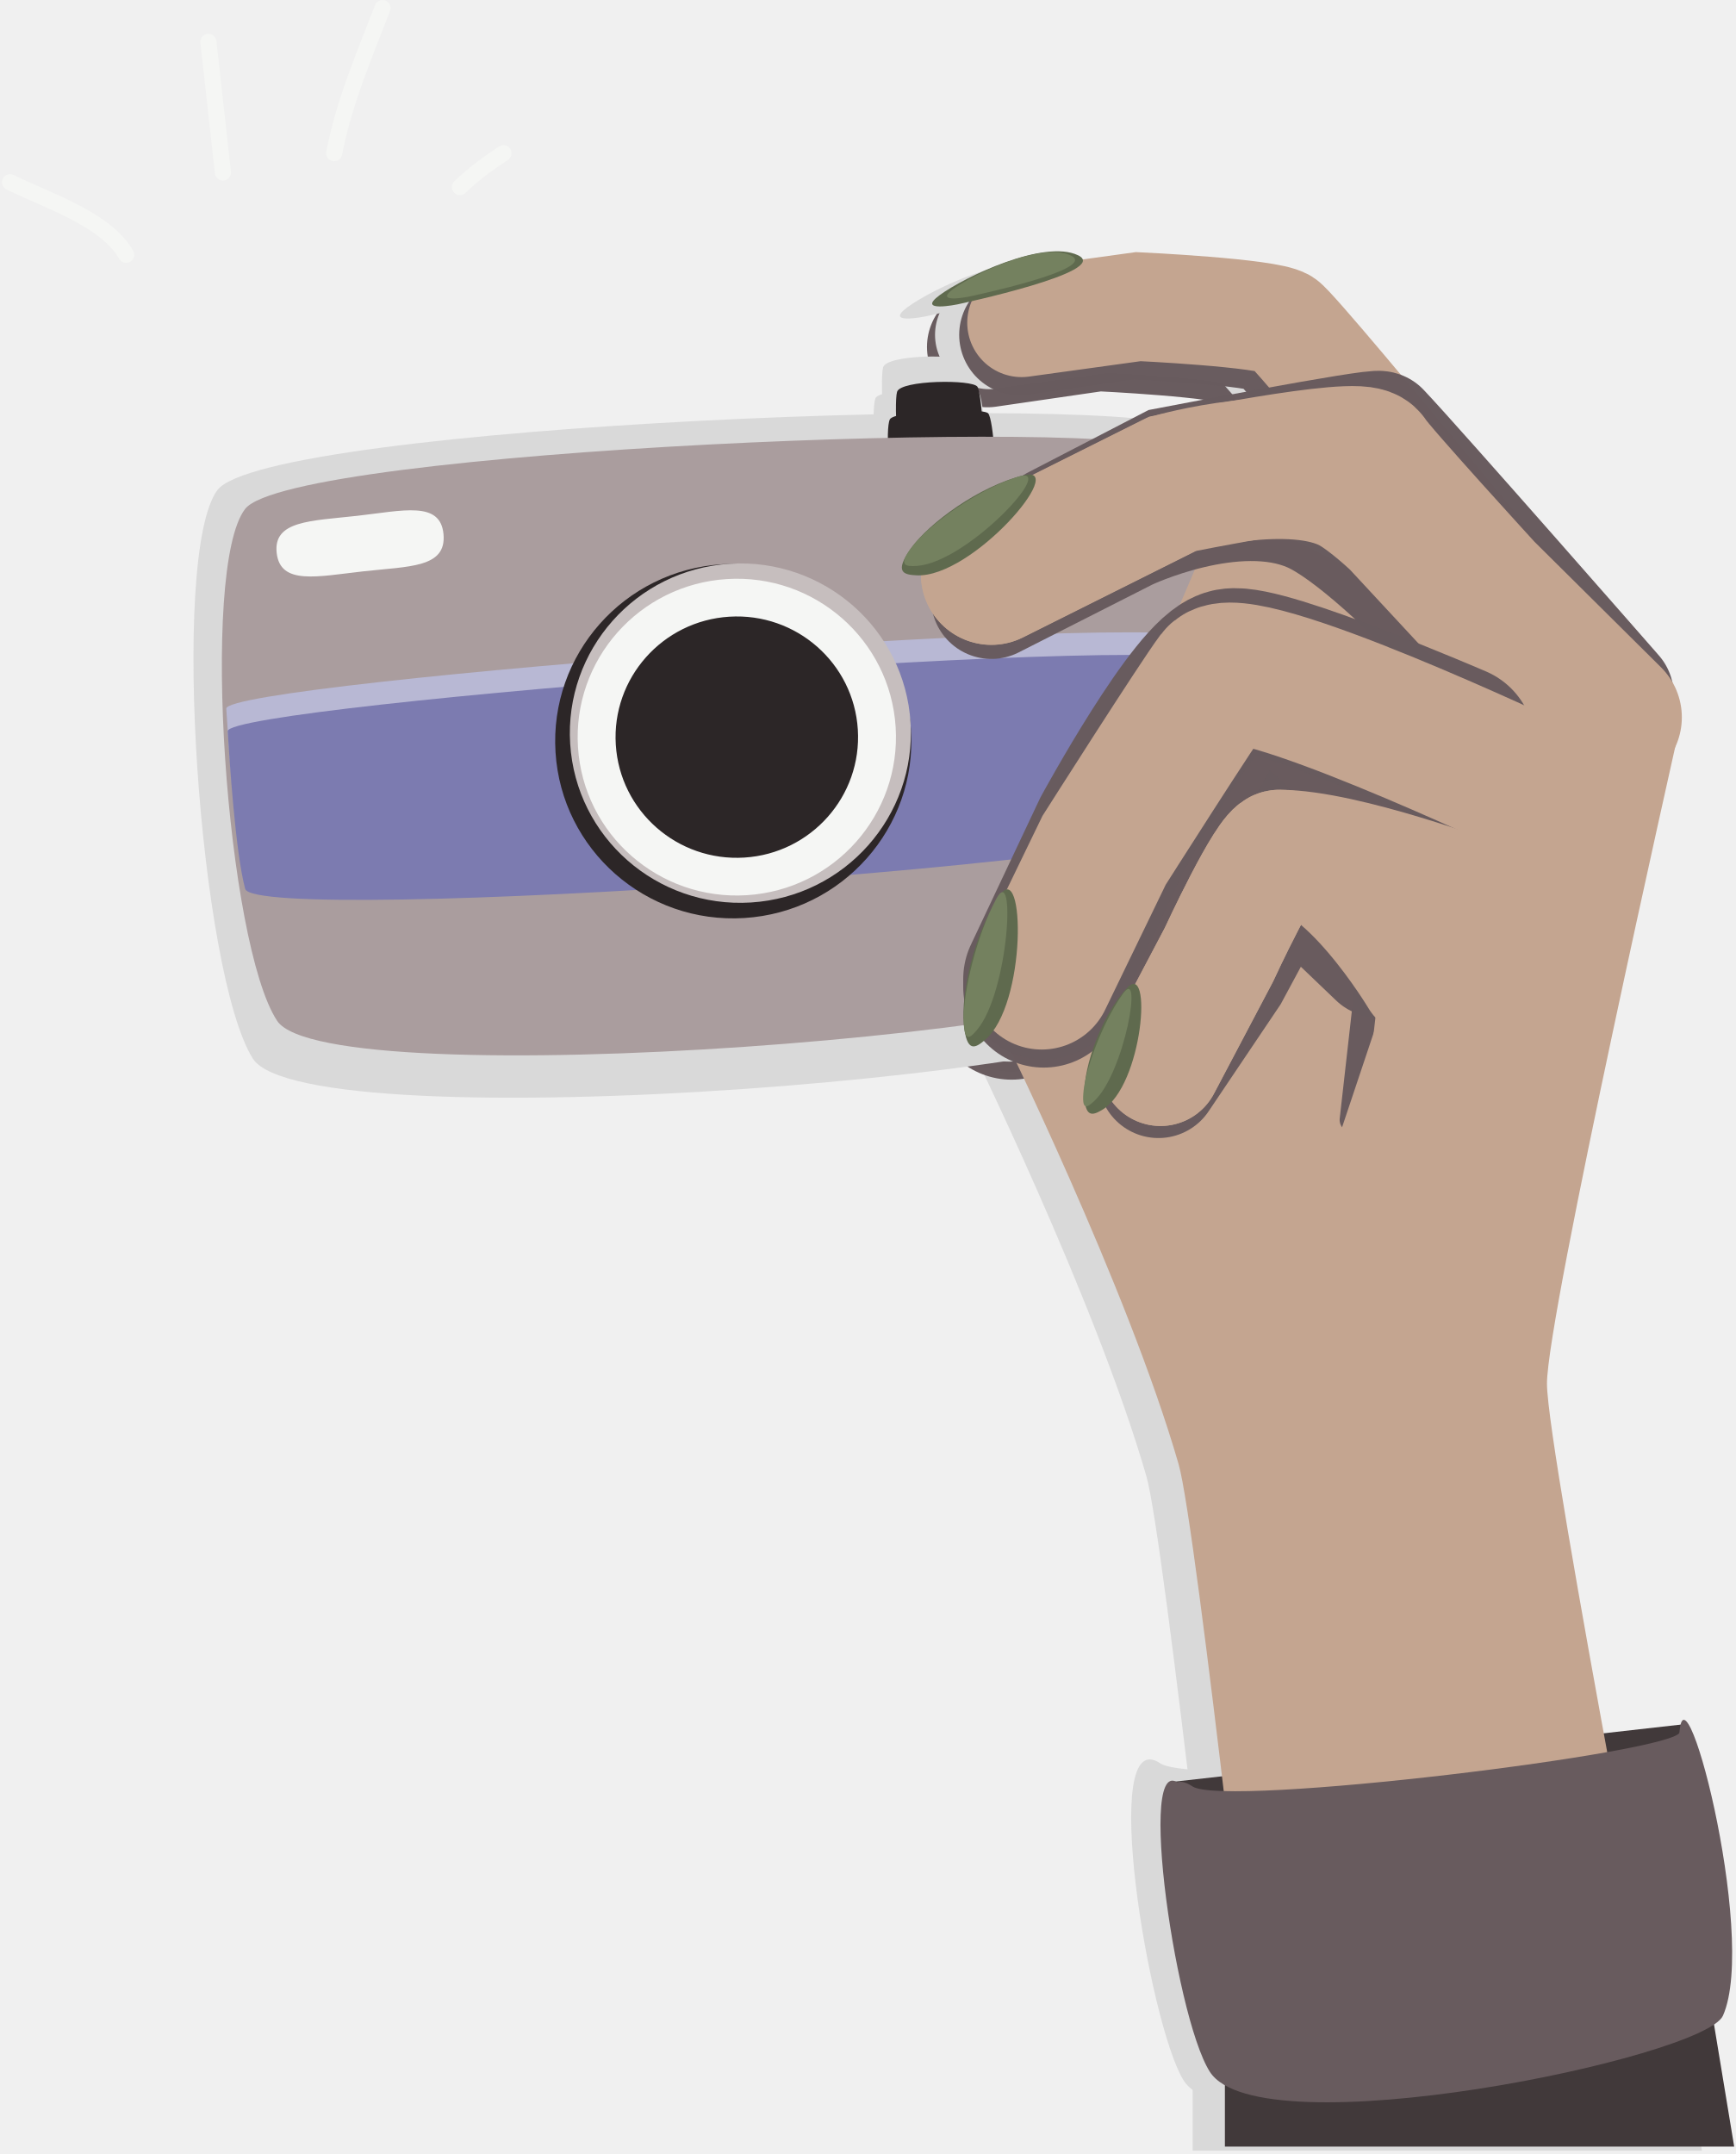
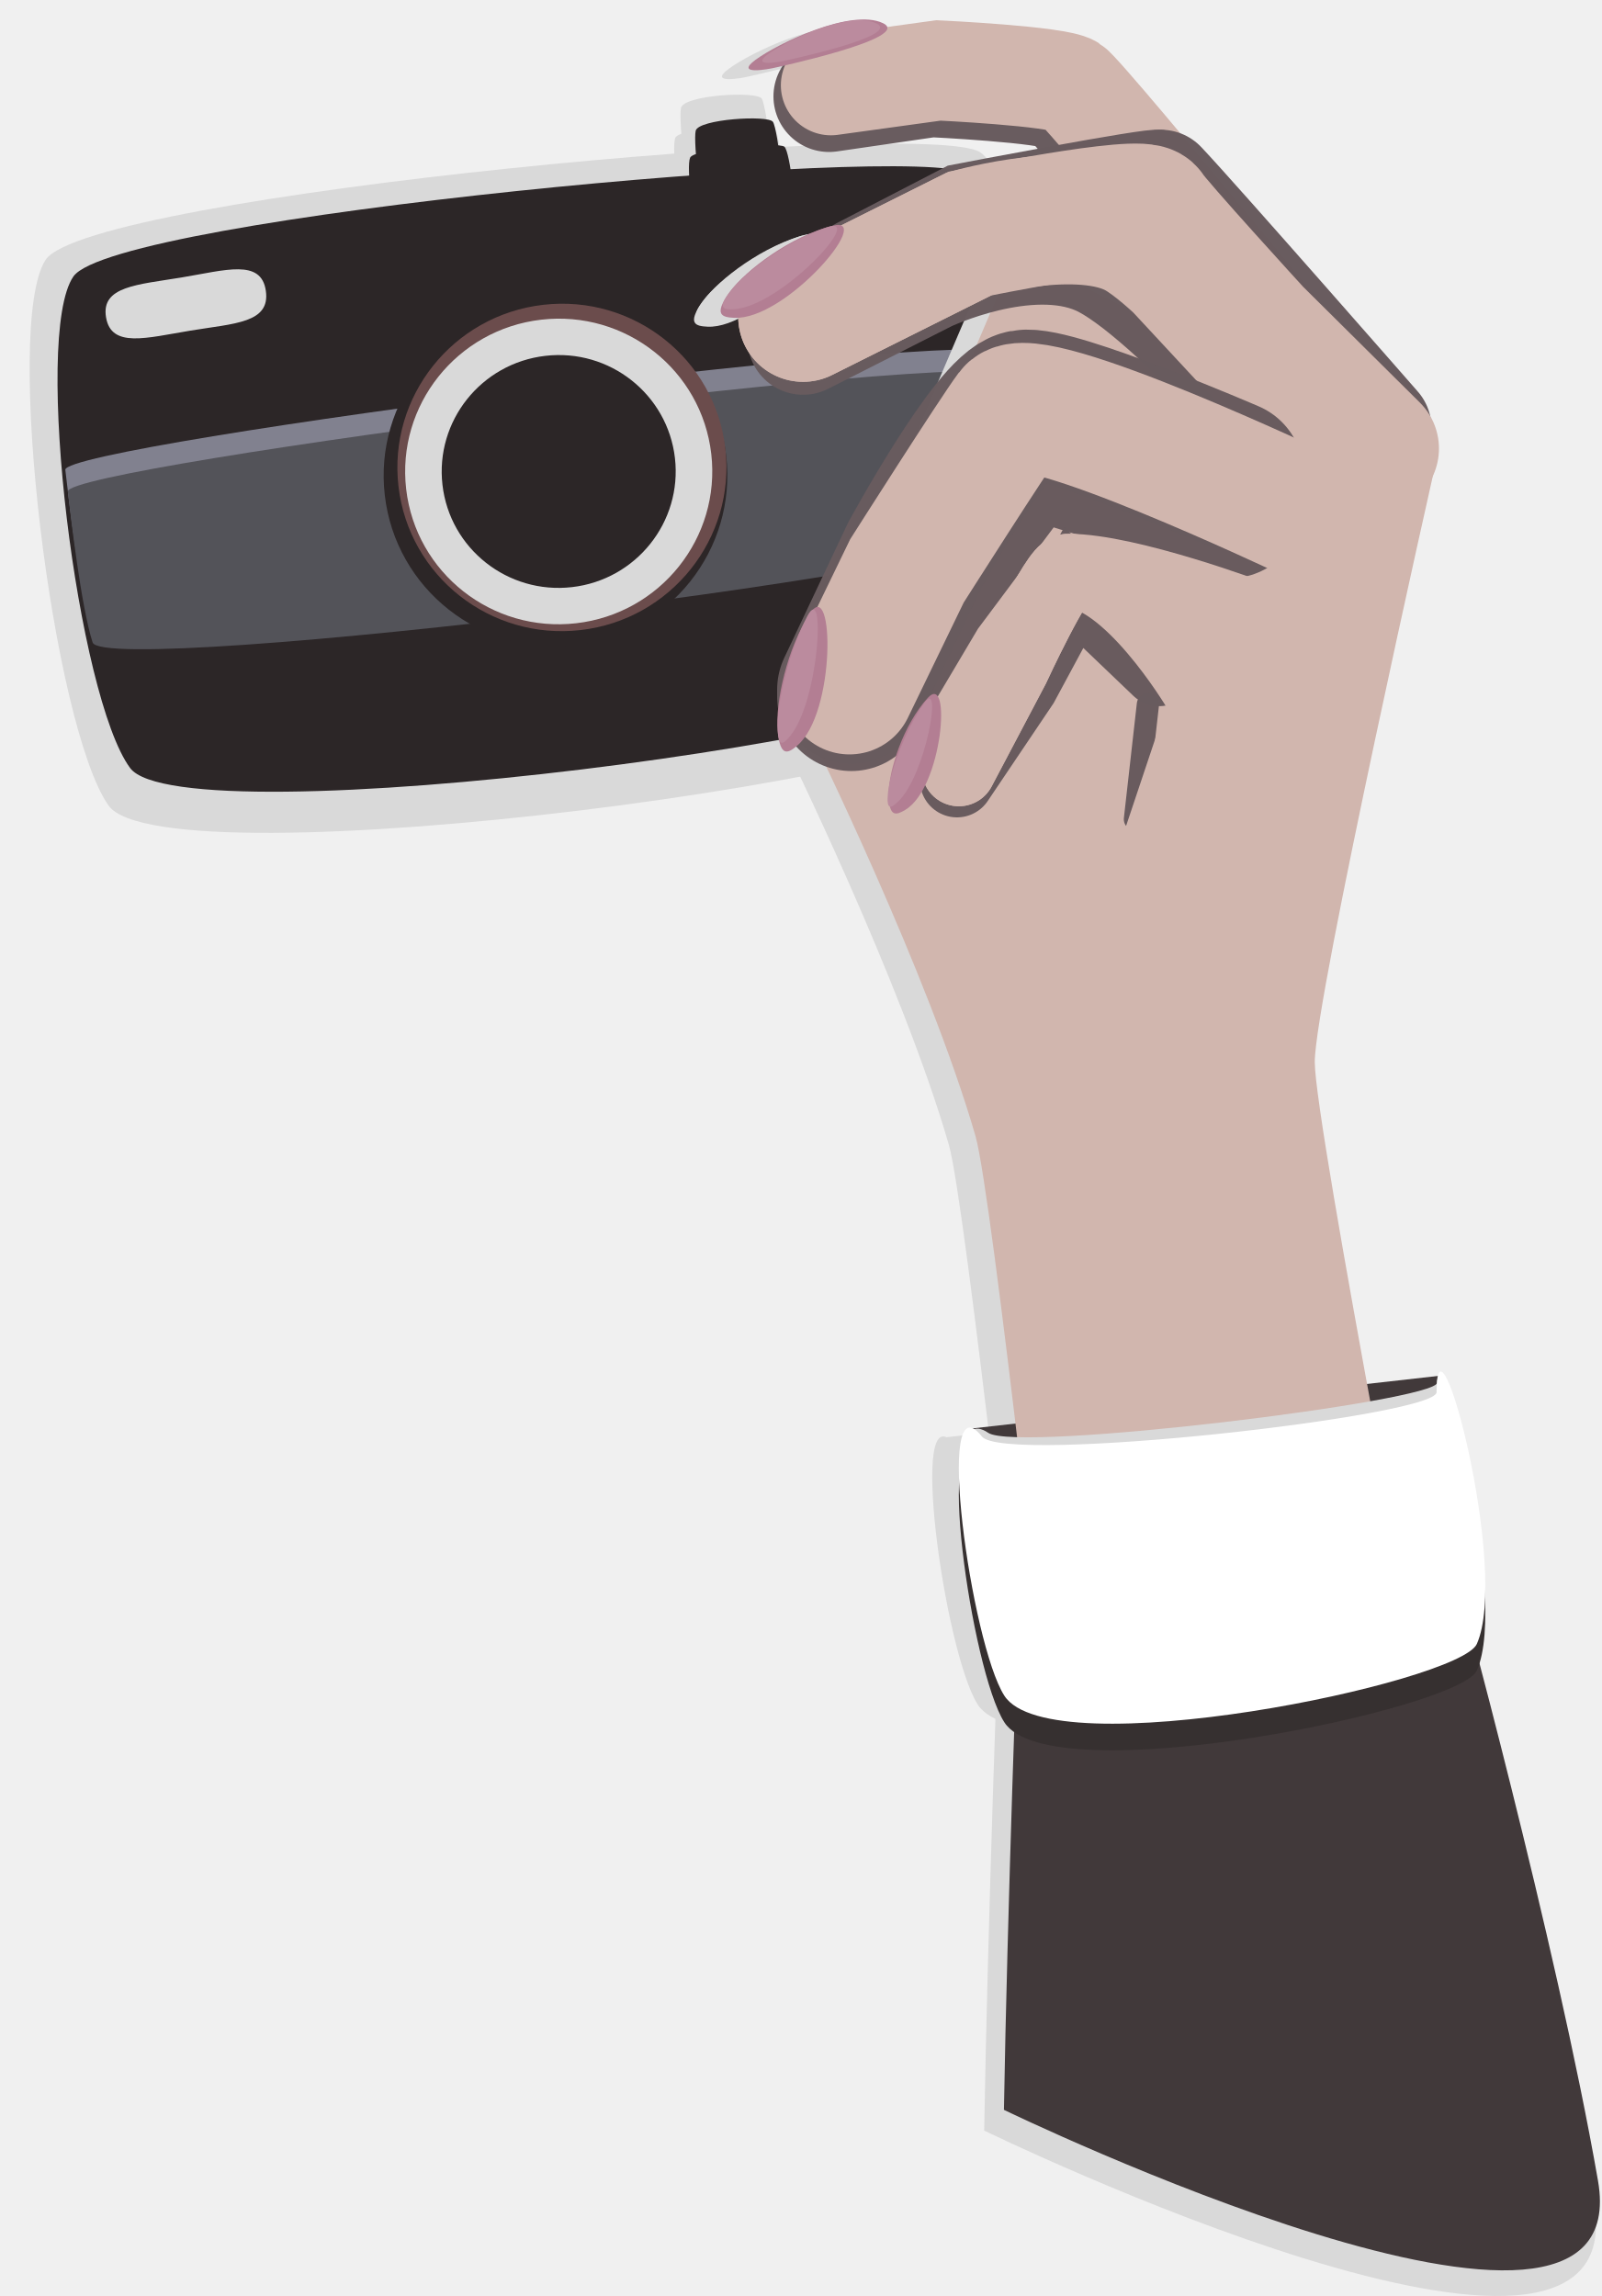
- <svg xmlns="http://www.w3.org/2000/svg" width="431" height="535" viewBox="0 0 431 535" fill="none">
-   <path d="M290.945 458.161L408.903 445.661L411.128 431.161L282.488 445.661L290.945 458.161Z" fill="#685B5E" />
-   <path d="M305.756 533.661H409.256C409.256 533.661 376.256 363.661 376.256 346.661C376.256 329.661 408.756 185.661 408.756 185.661L295.756 128.161L240.256 258.161C240.256 258.161 272.06 322.659 284.756 366.661C289.228 382.161 305.756 533.661 305.756 533.661Z" fill="#D9D9D9" />
-   <path d="M392.256 186.161C392.256 186.161 312.756 88.661 308.756 86.161C304.756 83.661 272.756 82.161 272.756 82.161L245.256 86.161" stroke="#685B5E" stroke-opacity="0.99" stroke-width="30" stroke-linecap="round" />
-   <path d="M394.256 183.161C394.256 183.161 314.756 85.661 310.756 83.161C306.756 80.661 274.756 79.161 274.756 79.161L245.756 83.161" stroke="#D9D9D9" stroke-width="27" stroke-linecap="round" />
-   <path d="M229.83 78.598C229.83 78.598 268.285 70.436 259.763 66.394C251.24 62.351 231.442 71.857 225.417 76.298C219.392 80.74 229.83 78.598 229.83 78.598Z" fill="#D9D9D9" />
-   <path d="M232.574 76.693C232.574 76.693 265.234 69.872 257.987 66.455C250.741 63.039 233.934 71.018 228.822 74.75C223.709 78.483 232.574 76.693 232.574 76.693Z" fill="#D9D9D9" />
-   <path d="M380.256 189.661C380.256 189.661 337.256 138.661 317.756 130.161C298.64 121.828 271.756 134.661 271.756 134.661L238.256 151.661" stroke="#685B5E" stroke-opacity="0.99" stroke-width="30" stroke-linecap="round" />
-   <path d="M392.756 175.662C392.756 175.662 343.755 119.663 334.756 110.162C333.893 109.251 282.256 119.161 282.256 119.161L254.256 133.662" stroke="#685B5E" stroke-opacity="0.99" stroke-width="30" stroke-linecap="round" />
-   <path d="M392.256 181.163L360.506 149.663C360.506 149.663 333.366 119.982 331.756 117.163C329.756 113.661 283.256 123.163 283.256 123.163L238.256 145.663" stroke="#D9D9D9" stroke-width="35" stroke-linecap="round" />
-   <path d="M390.256 186.161L359.256 153.161L339.756 132.161C339.756 132.161 333.244 125.926 328.256 123.161C312.885 114.642 283.256 123.161 283.256 123.161L238.256 145.661" stroke="#D9D9D9" stroke-width="35" stroke-linecap="round" />
-   <path d="M219.636 145.898C233.509 146.616 257.599 118.296 246.365 121.026C235.132 123.755 222.773 132.947 218.35 139.102C213.926 145.258 216.581 145.74 219.636 145.898Z" fill="#D9D9D9" />
-   <path d="M219.799 143.553C232.325 142.668 255.103 118.119 244.845 121.413C234.588 124.706 223.088 133.146 218.872 138.398C214.656 143.649 217.04 143.748 219.799 143.553Z" fill="#D9D9D9" />
-   <path d="M353.256 196.161L298.256 179.161L268.756 218.661L251.256 248.161" stroke="#685B5E" stroke-opacity="0.99" stroke-width="40" stroke-linecap="round" />
-   <path d="M353.256 188.162C353.256 188.162 305.756 167.662 297.756 169.161C289.756 170.661 268.256 210.161 268.256 210.161L251.256 246.161" stroke="#685B5E" stroke-opacity="0.99" stroke-width="40" stroke-linecap="round" />
-   <path d="M373.256 198.677C373.256 198.677 299.759 163.839 294.256 171.177C289.756 177.177 266.256 214.177 266.256 214.177L250.756 246.177" stroke="#D9D9D9" stroke-width="35" stroke-linecap="round" />
-   <path d="M236.616 261.343C247.105 252.555 246.651 215.96 240.248 225.465C233.846 234.971 230.709 249.893 231.395 257.302C232.082 264.711 234.306 263.279 236.616 261.343Z" fill="#D9D9D9" />
-   <path d="M234.748 258.717C242.563 249.333 244.459 216.891 239.438 226.298C234.417 235.704 231.337 249.433 231.366 255.912C231.395 262.391 233.027 260.784 234.748 258.717Z" fill="#D9D9D9" />
-   <path d="M334.256 240.661L311.256 218.661L297.256 244.661L279.756 270.661" stroke="#685B5E" stroke-opacity="0.99" stroke-width="30" stroke-linecap="round" />
-   <path d="M359.256 226.661C359.256 226.661 326.001 214.162 309.756 214.161C306.756 214.161 294.756 240.161 294.756 240.161L280.256 267.661" stroke="#D9D9D9" stroke-width="30" stroke-linecap="round" />
-   <path d="M331.256 250.161L327.756 281.161" stroke="#685B5E" stroke-opacity="0.99" stroke-width="6" stroke-linecap="round" />
-   <path d="M337.256 256.892L327.358 286.477" stroke="#D9D9D9" stroke-width="6" stroke-linecap="round" />
-   <path d="M344.756 245.661C344.756 245.661 326.001 214.162 309.756 214.161C306.756 214.161 294.756 240.161 294.756 240.161L280.256 267.661" stroke="#D9D9D9" stroke-width="30" stroke-linecap="round" />
-   <path d="M265.735 278.688C275.911 272.735 278.411 241.249 271.871 248.438C265.33 255.626 261.309 267.961 261.34 274.426C261.371 280.891 263.494 279.999 265.735 278.688Z" fill="#D9D9D9" />
-   <path d="M263.775 276.494C271.321 269.519 276.046 242.579 270.874 249.887C265.702 257.195 261.766 268.339 261.169 273.765C260.572 279.191 262.114 278.03 263.775 276.494Z" fill="#D9D9D9" />
-   <path d="M296.256 534.161H422.756L414.256 482.661L296.256 493.661V534.161Z" fill="#D9D9D9" />
-   <path d="M415.078 502.649C423.502 482.69 409.256 424.161 409.255 433.161C409.255 438.16 296.141 443.381 288.256 438C272.832 427.475 285.408 502.649 293.926 516.603C305.781 536.023 410.665 513.104 415.078 502.649Z" fill="#D9D9D9" />
-   <path d="M242.061 119.103C242.923 115.175 241.473 92.019 240.235 89.944C238.997 87.869 220.253 87.967 219.351 91.252C218.449 94.537 219.877 115.972 221.177 120.411C222.478 124.85 241.199 123.032 242.061 119.103Z" fill="#D9D9D9" />
-   <path d="M244.422 119.684C245.585 116.631 244.47 98.819 243.018 97.254C241.566 95.689 218.687 96.294 217.493 98.852C216.299 101.411 217.436 117.897 218.897 121.282C220.359 124.668 243.259 122.737 244.422 119.684Z" fill="#D9D9D9" />
-   <path d="M304.467 247.752C316.069 228.279 309.053 116.237 295.632 106.663C282.21 97.088 65.737 105.437 53.941 121.798C42.143 138.158 49.622 241.839 62.775 262.886C75.929 283.934 292.864 267.225 304.467 247.752Z" fill="#D9D9D9" />
-   <path d="M310.173 202.084C311.357 189.512 310.19 170.838 308.558 160.526C306.926 150.213 48.794 170.543 49.249 177.805C49.703 185.066 51.328 211.002 53.942 221.253C56.557 231.504 308.99 214.656 310.173 202.084Z" fill="#D9D9D9" />
-   <path d="M310.563 208.308C311.747 195.736 310.58 177.063 308.948 166.75C307.317 156.437 49.184 176.767 49.639 184.029C50.094 191.291 51.718 217.226 54.332 227.477C56.947 237.728 309.38 220.88 310.563 208.308Z" fill="#D9D9D9" />
-   <ellipse cx="46.267" cy="48.854" rx="46.267" ry="48.854" transform="matrix(-0.998045 0.0624972 0.0624972 0.998045 219.147 135.608)" fill="#D9D9D9" />
-   <ellipse cx="44.298" cy="46.775" rx="44.298" ry="46.775" transform="matrix(-0.998045 0.0624972 0.0624972 0.998045 219.147 135.608)" fill="#D9D9D9" />
-   <ellipse cx="41.345" cy="43.657" rx="41.345" ry="43.657" transform="matrix(-0.998045 0.0624972 0.0624972 0.998045 215.477 140.005)" fill="#D9D9D9" />
-   <ellipse cx="31.501" cy="33.262" rx="31.501" ry="33.262" transform="matrix(-0.998045 0.0624972 0.0624972 0.998045 206.302 150.993)" fill="#D9D9D9" />
-   <path d="M244.44 122.341C245.278 118.797 243.971 97.932 242.795 96.067C241.619 94.201 223.701 94.353 222.827 97.317C221.954 100.281 223.245 119.595 224.473 123.591C225.701 127.587 243.603 125.885 244.44 122.341Z" fill="#2C2627" />
-   <path d="M246.697 122.856C247.819 120.1 246.814 104.05 245.431 102.644C244.049 101.239 222.176 101.863 221.026 104.173C219.876 106.483 220.906 121.338 222.292 124.384C223.678 127.43 245.575 125.611 246.697 122.856Z" fill="#2C2627" />
-   <path d="M299.929 239.079C311.087 221.488 304.765 120.531 291.968 111.947C279.171 103.364 72.213 111.632 60.88 126.418C49.547 141.204 56.34 234.625 68.841 253.55C81.343 272.474 288.771 256.67 299.929 239.079Z" fill="#AA9D9E" />
-   <path d="M68.727 137.338C69.634 145.394 78.78 143.193 90.222 141.91C101.665 140.627 110.921 141.062 110.165 132.692C109.41 124.323 100.113 126.838 88.67 128.121C77.227 129.404 67.82 129.283 68.727 137.338Z" fill="#F5F6F4" />
-   <path d="M305.544 196.997C306.718 185.662 305.667 168.836 304.143 159.547C302.618 150.258 55.796 169.468 56.206 176.011C56.616 182.554 58.079 205.924 60.543 215.154C63.007 224.385 304.369 208.332 305.544 196.997Z" fill="#B8B8D4" />
-   <path d="M305.895 202.606C307.07 191.271 306.019 174.445 304.494 165.156C302.969 155.867 56.148 175.076 56.557 181.62C56.967 188.163 58.43 211.533 60.895 220.763C63.359 229.994 304.72 213.941 305.895 202.606Z" fill="#7C7BB0" />
-   <ellipse cx="44.237" cy="44.021" rx="44.237" ry="44.021" transform="matrix(-0.998045 0.0624972 0.0624972 0.998045 223.538 137.379)" fill="#2C2627" />
-   <ellipse cx="42.355" cy="42.148" rx="42.355" ry="42.148" transform="matrix(-0.998045 0.0624972 0.0624972 0.998045 223.538 137.379)" fill="#C6BEBE" />
-   <ellipse cx="39.531" cy="39.338" rx="39.531" ry="39.338" transform="matrix(-0.998045 0.0624972 0.0624972 0.998045 220.015 141.353)" fill="#F5F6F4" />
-   <ellipse cx="30.119" cy="29.972" rx="30.119" ry="29.972" transform="matrix(-0.998045 0.0624972 0.0624972 0.998045 211.206 151.29)" fill="#2C2627" />
-   <path d="M298.945 455.161L416.903 442.661L419.128 428.161L290.488 442.661L298.945 455.161Z" fill="#41393A" />
-   <path d="M313.756 530.661H417.256C417.256 530.661 384.256 360.661 384.256 343.661C384.256 326.661 416.756 182.661 416.756 182.661L303.756 125.161L248.256 255.161C248.256 255.161 280.06 319.659 292.756 363.661C297.228 379.161 313.756 530.661 313.756 530.661Z" fill="#C4A590" />
-   <path d="M400.256 183.161C400.256 183.161 320.756 85.661 316.756 83.161C312.756 80.661 280.756 79.161 280.756 79.161L253.256 83.161" stroke="#685B5E" stroke-opacity="0.99" stroke-width="30" stroke-linecap="round" />
-   <path d="M402.256 180.161C402.256 180.161 322.756 82.661 318.756 80.161C314.756 77.661 282.756 76.161 282.756 76.161L253.756 80.161" stroke="#C4A590" stroke-width="27" stroke-linecap="round" />
-   <path d="M237.83 75.598C237.83 75.598 276.285 67.436 267.763 63.394C259.24 59.351 239.442 68.857 233.417 73.298C227.392 77.74 237.83 75.598 237.83 75.598Z" fill="#5F6A4E" />
-   <path d="M240.574 73.693C240.574 73.693 273.234 66.872 265.987 63.455C258.741 60.039 241.934 68.018 236.822 71.75C231.709 75.483 240.574 73.693 240.574 73.693Z" fill="#74815F" />
-   <path d="M388.256 186.661C388.256 186.661 345.256 135.661 325.756 127.161C306.64 118.828 279.756 131.661 279.756 131.661L246.256 148.661" stroke="#685B5E" stroke-opacity="0.99" stroke-width="30" stroke-linecap="round" />
-   <path d="M400.756 172.662C400.756 172.662 351.755 116.663 342.756 107.162C341.893 106.251 290.256 116.161 290.256 116.161L262.256 130.662" stroke="#685B5E" stroke-opacity="0.99" stroke-width="30" stroke-linecap="round" />
-   <path d="M400.256 178.163L368.506 146.663C368.506 146.663 341.366 116.982 339.756 114.163C337.756 110.661 291.256 120.163 291.256 120.163L246.256 142.663" stroke="#C4A590" stroke-width="35" stroke-linecap="round" />
-   <path d="M398.256 183.161L367.256 150.161L347.756 129.161C347.756 129.161 341.244 122.926 336.256 120.161C320.885 111.642 291.256 120.161 291.256 120.161L246.256 142.661" stroke="#C4A590" stroke-width="35" stroke-linecap="round" />
-   <path d="M227.636 142.898C241.509 143.616 265.599 115.296 254.365 118.026C243.132 120.755 230.773 129.947 226.35 136.102C221.926 142.258 224.581 142.74 227.636 142.898Z" fill="#5F6A4E" />
-   <path d="M227.799 140.553C240.325 139.668 263.103 115.119 252.845 118.413C242.588 121.706 231.088 130.146 226.872 135.398C222.656 140.649 225.04 140.748 227.799 140.553Z" fill="#74815F" />
-   <path d="M361.256 193.161L306.256 176.161L276.756 215.661L259.256 245.161" stroke="#685B5E" stroke-opacity="0.99" stroke-width="40" stroke-linecap="round" />
-   <path d="M361.256 185.162C361.256 185.162 313.756 164.662 305.756 166.161C297.756 167.661 276.256 207.161 276.256 207.161L259.256 243.161" stroke="#685B5E" stroke-opacity="0.99" stroke-width="40" stroke-linecap="round" />
-   <path d="M381.256 195.677C381.256 195.677 307.759 160.839 302.256 168.177C297.756 174.177 274.256 211.177 274.256 211.177L258.756 243.177" stroke="#C4A590" stroke-width="35" stroke-linecap="round" />
-   <path d="M244.616 258.343C255.105 249.555 254.651 212.96 248.248 222.465C241.846 231.971 238.709 246.893 239.395 254.302C240.082 261.711 242.306 260.279 244.616 258.343Z" fill="#5F6A4E" />
-   <path d="M242.748 255.717C250.563 246.333 252.459 213.891 247.438 223.298C242.417 232.704 239.337 246.433 239.366 252.912C239.395 259.391 241.027 257.784 242.748 255.717Z" fill="#74815F" />
-   <path d="M342.256 237.661L319.256 215.661L305.256 241.661L287.756 267.661" stroke="#685B5E" stroke-opacity="0.99" stroke-width="30" stroke-linecap="round" />
-   <path d="M367.256 223.661C367.256 223.661 334.001 211.162 317.756 211.161C314.756 211.161 302.756 237.161 302.756 237.161L288.256 264.661" stroke="#C4A590" stroke-width="30" stroke-linecap="round" />
-   <path d="M339.256 247.161L335.756 278.161" stroke="#685B5E" stroke-opacity="0.99" stroke-width="6" stroke-linecap="round" />
-   <path d="M345.256 253.892L335.358 283.477" stroke="#C4A590" stroke-width="6" stroke-linecap="round" />
-   <path d="M352.756 242.661C352.756 242.661 334.001 211.162 317.756 211.161C314.756 211.161 302.756 237.161 302.756 237.161L288.256 264.661" stroke="#C4A590" stroke-width="30" stroke-linecap="round" />
-   <path d="M273.735 275.688C283.911 269.735 286.411 238.249 279.871 245.438C273.33 252.626 269.309 264.961 269.34 271.426C269.371 277.891 271.494 276.999 273.735 275.688Z" fill="#5F6A4E" />
-   <path d="M271.775 273.494C279.321 266.519 284.046 239.579 278.874 246.887C273.702 254.195 269.766 265.339 269.169 270.765C268.572 276.191 270.114 275.03 271.775 273.494Z" fill="#74815F" />
-   <path d="M304.256 533.161H430.756L422.256 481.661L304.256 492.661V533.161Z" fill="#41393A" />
-   <path d="M423.078 499.649C431.502 479.69 417.256 421.161 417.255 430.161C417.255 435.16 304.063 449.067 296.178 443.687C280.754 433.162 293.408 499.649 301.926 513.603C313.781 533.023 418.665 510.104 423.078 499.649Z" fill="#685B5E" />
-   <path d="M427.966 500.649C436.828 480.69 417.107 406.423 417.108 432.738C417.108 439.21 300.533 452.308 294.487 444.687C281.43 428.233 291.573 500.649 300.533 514.603C313.003 534.023 423.324 511.105 427.966 500.649Z" fill="#685B5E" />
-   <path d="M31.337 63.279C26.314 54.349 11.059 49.535 2.5 45.255" stroke="#F5F6F4" stroke-width="4" stroke-linecap="round" />
-   <path d="M55.368 42.852L51.763 10.411" stroke="#F5F6F4" stroke-width="4" stroke-linecap="round" />
-   <path d="M83.003 38.046C85.487 25.349 90.359 14.061 95.019 2" stroke="#F5F6F4" stroke-width="4" stroke-linecap="round" />
-   <path d="M114.243 46.457C117.771 43.067 121.089 40.691 125.057 38.046" stroke="#F5F6F4" stroke-width="4" stroke-linecap="round" />
+ <svg xmlns="http://www.w3.org/2000/svg" width="226" height="324" viewBox="0 0 226 324" fill="none">
+   <path d="M109.306 29.82C109.665 27.645 108.207 15.013 107.47 13.913C106.733 12.812 96.477 13.404 96.077 15.227C95.678 17.051 97.074 28.742 97.913 31.134C98.752 33.527 108.947 31.994 109.306 29.82Z" fill="#D9D9D9" />
+   <path d="M110.615 30.07C111.164 28.365 110.043 18.648 109.203 17.833C108.363 17.019 95.859 18.006 95.279 19.441C94.699 20.875 95.794 29.866 96.691 31.677C97.588 33.488 110.066 31.774 110.615 30.07Z" fill="#D9D9D9" />
+   <path d="M147.153 98.441C152.945 87.45 145.89 26.329 138.27 21.474C130.649 16.618 12.408 27.398 6.42 36.691C0.433 45.984 7.501 102.516 15.304 113.659C23.107 124.801 141.361 109.432 147.153 98.441Z" fill="#D9D9D9" />
+   <path d="M148.967 73.282C149.254 66.368 148.079 56.181 146.89 50.583C145.701 44.986 5.003 63.518 5.46 67.48C5.917 71.441 7.55 85.59 9.275 91.125C11 96.661 148.679 80.197 148.967 73.282Z" fill="#D9D9D9" />
+   <path d="M149.358 76.678C149.645 69.763 148.471 59.576 147.282 53.978C146.093 48.381 5.394 66.913 5.851 70.875C6.309 74.836 7.942 88.985 9.667 94.521C11.392 100.056 149.071 83.593 149.358 76.678Z" fill="#D9D9D9" />
+   <ellipse cx="25.358" cy="26.776" rx="25.358" ry="26.776" transform="matrix(-0.993405 0.114654 0.114654 0.993405 97.2383 39.5103)" fill="#D9D9D9" />
+   <ellipse cx="24.279" cy="25.636" rx="24.279" ry="25.636" transform="matrix(-0.993405 0.114654 0.114654 0.993405 97.2383 39.5103)" fill="#D9D9D9" />
+   <ellipse cx="22.66" cy="23.927" rx="22.66" ry="23.927" transform="matrix(-0.993405 0.114654 0.114654 0.993405 95.356 42.0222)" fill="#D9D9D9" />
+   <ellipse cx="17.265" cy="18.23" rx="17.265" ry="18.23" transform="matrix(-0.993405 0.114654 0.114654 0.993405 90.6499 48.2991)" fill="#D9D9D9" />
+   <path d="M110.702 31.523C111.059 29.56 109.745 18.177 109.048 17.19C108.35 16.202 98.548 16.8 98.155 18.447C97.762 20.094 99.022 30.629 99.809 32.781C100.596 34.932 110.345 33.487 110.702 31.523Z" fill="#2C2627" />
+   <path d="M111.952 31.74C112.487 30.2 111.476 21.444 110.679 20.714C109.882 19.985 97.929 20.954 97.366 22.251C96.802 23.548 97.792 31.649 98.638 33.277C99.484 34.904 111.417 33.281 111.952 31.74Z" fill="#2C2627" />
+   <path d="M144.421 93.825C150.024 83.877 143.667 28.802 136.417 24.471C129.166 20.14 16.131 30.603 10.352 39.021C4.573 47.439 10.971 98.376 18.356 108.375C25.742 118.374 138.819 103.773 144.421 93.825Z" fill="#2C2627" />
+   <path d="M14.96 44.773C15.687 49.156 20.63 47.688 26.856 46.658C33.082 45.628 38.16 45.6 37.507 41.041C36.853 36.482 31.837 38.125 25.61 39.155C19.384 40.186 14.232 40.389 14.96 44.773Z" fill="#D9D9D9" />
+   <path d="M146.287 70.632C146.605 64.394 145.547 55.215 144.446 50.174C143.345 45.134 8.804 62.729 9.216 66.299C9.628 69.868 11.1 82.617 12.713 87.598C14.327 92.579 145.969 76.869 146.287 70.632Z" fill="#81818F" />
+   <path d="M146.64 73.691C146.958 67.454 145.9 58.275 144.799 53.234C143.698 48.194 9.158 65.789 9.569 69.358C9.981 72.928 11.453 85.677 13.066 90.658C14.68 95.639 146.322 79.929 146.64 73.691Z" fill="#535359" />
+   <ellipse cx="24.245" cy="24.127" rx="24.245" ry="24.127" transform="matrix(-0.993405 0.114654 0.114654 0.993405 99.6929 40.353)" fill="#2C2627" />
+   <ellipse cx="23.214" cy="23.1" rx="23.214" ry="23.1" transform="matrix(-0.993405 0.114654 0.114654 0.993405 99.6929 40.353)" fill="#6B4C4C" />
+   <ellipse cx="21.666" cy="21.56" rx="21.666" ry="21.56" transform="matrix(-0.993405 0.114654 0.114654 0.993405 97.8789 42.6296)" fill="#D9D9D9" />
+   <ellipse cx="16.508" cy="16.427" rx="16.508" ry="16.427" transform="matrix(-0.993405 0.114654 0.114654 0.993405 93.3423 48.321)" fill="#2C2627" />
+   <path d="M137.118 209.444L198.821 202.905L199.985 195.32L132.694 202.905L137.118 209.444Z" fill="#D9D9D9" />
+   <path d="M144.865 248.938H199.006C199.006 248.938 181.744 160.011 181.744 151.118C181.744 142.226 198.744 66.9 198.744 66.9L139.634 36.822L110.602 104.824C110.602 104.824 127.239 138.563 133.88 161.58C136.219 169.688 144.865 248.938 144.865 248.938Z" fill="#D9D9D9" />
+   <path d="M105.148 10.895C105.148 10.895 125.264 6.626 120.806 4.511C116.348 2.396 105.992 7.369 102.84 9.692C99.688 12.015 105.148 10.895 105.148 10.895Z" fill="#D9D9D9" />
+   <path d="M106.584 9.899C106.584 9.899 123.668 6.33 119.877 4.543C116.087 2.756 107.295 6.93 104.621 8.882C101.947 10.835 106.584 9.899 106.584 9.899Z" fill="#D9D9D9" />
+   <path d="M99.816 46.1C107.073 46.475 119.674 31.661 113.798 33.089C107.922 34.517 101.457 39.325 99.143 42.545C96.829 45.765 98.218 46.017 99.816 46.1Z" fill="#D9D9D9" />
+   <path d="M99.901 44.873C106.454 44.41 118.369 31.568 113.003 33.291C107.637 35.014 101.622 39.429 99.416 42.176C97.211 44.923 98.458 44.975 99.901 44.873Z" fill="#D9D9D9" />
+   <path d="M123.931 115.562C129.253 112.448 130.561 95.978 127.14 99.738C123.719 103.498 121.615 109.95 121.631 113.332C121.647 116.714 122.758 116.247 123.931 115.562Z" fill="#D9D9D9" />
+   <path d="M122.905 114.414C126.852 110.765 129.324 96.673 126.619 100.496C123.913 104.319 121.854 110.148 121.542 112.987C121.23 115.825 122.036 115.217 122.905 114.414Z" fill="#D9D9D9" />
+   <path d="M202.051 232.715C206.458 222.275 199.006 191.658 199.005 196.366C199.005 198.981 139.795 206.256 135.67 203.442C127.602 197.936 134.221 232.715 138.677 240.015C144.878 250.173 199.743 238.184 202.051 232.715Z" fill="#D9D9D9" />
+   <path d="M204.608 233.238C209.244 222.798 198.928 183.949 198.928 197.714C198.928 201.1 137.948 207.951 134.785 203.965C127.956 195.358 133.261 233.238 137.948 240.538C144.471 250.696 202.18 238.708 204.608 233.238Z" fill="#D9D9D9" />
+   <path d="M140.916 228.602C140.916 228.602 139.323 272.51 138.857 300.657C138.857 300.657 230.873 345.422 224.895 310.97C218.84 276.078 204.279 222.672 204.279 222.672L140.916 228.602Z" fill="#D9D9D9" />
+   <path d="M140.871 208.193L202.574 201.654L203.739 194.069L136.447 201.654L140.871 208.193Z" fill="#41393A" />
+   <path d="M148.618 247.687H202.759C202.759 247.687 185.497 158.76 185.497 149.867C185.497 140.975 202.497 65.649 202.497 65.649L143.387 35.571L114.355 103.573C114.355 103.573 130.992 137.312 137.633 160.329C139.972 168.437 148.618 247.687 148.618 247.687Z" fill="#D1B6AE" />
+   <path d="M193.866 65.911C193.866 65.911 152.28 14.908 150.188 13.601C148.095 12.293 131.356 11.508 131.356 11.508L116.971 13.601" stroke="#685B5E" stroke-opacity="0.99" stroke-width="15.693" stroke-linecap="round" />
+   <path d="M194.912 64.341C194.912 64.341 153.326 13.339 151.234 12.031C149.141 10.724 132.402 9.939 132.402 9.939L117.232 12.031" stroke="#D1B6AE" stroke-width="14.124" stroke-linecap="round" />
+   <path d="M108.901 9.644C108.901 9.644 129.017 5.375 124.559 3.26C120.101 1.145 109.745 6.118 106.593 8.441C103.441 10.765 108.901 9.644 108.901 9.644Z" fill="#B37E93" />
+   <path d="M110.337 8.648C110.337 8.648 127.421 5.079 123.63 3.292C119.84 1.505 111.048 5.679 108.374 7.631C105.7 9.584 110.337 8.648 110.337 8.648Z" fill="#BB8B9E" />
+   <path d="M187.589 67.741C187.589 67.741 165.095 41.063 154.895 36.617C144.896 32.258 130.833 38.971 130.833 38.971L113.309 47.863" stroke="#685B5E" stroke-opacity="0.99" stroke-width="15.693" stroke-linecap="round" />
+   <path d="M194.127 60.418C194.127 60.418 168.495 31.125 163.788 26.155C163.336 25.679 136.325 30.863 136.325 30.863L121.678 38.448" stroke="#685B5E" stroke-opacity="0.99" stroke-width="15.693" stroke-linecap="round" />
+   <path d="M193.866 63.296L177.258 46.818C177.258 46.818 163.061 31.292 162.219 29.817C161.172 27.986 136.848 32.956 136.848 32.956L113.309 44.726" stroke="#D1B6AE" stroke-width="18.308" stroke-linecap="round" />
+   <path d="M192.82 65.91L176.604 48.648L166.403 37.663C166.403 37.663 162.997 34.401 160.388 32.955C152.347 28.499 136.848 32.955 136.848 32.955L113.309 44.725" stroke="#D1B6AE" stroke-width="18.308" stroke-linecap="round" />
+   <path d="M103.569 44.849C110.826 45.224 123.427 30.41 117.551 31.838C111.675 33.266 105.21 38.074 102.896 41.294C100.582 44.514 101.971 44.766 103.569 44.849Z" fill="#B37E93" />
+   <path d="M103.654 43.622C110.206 43.159 122.121 30.318 116.756 32.041C111.39 33.764 105.374 38.178 103.169 40.925C100.963 43.672 102.211 43.724 103.654 43.622Z" fill="#BB8B9E" />
+   <path d="M173.465 71.141L144.695 62.248L129.264 82.911L120.109 98.342" stroke="#685B5E" stroke-opacity="0.99" stroke-width="20.924" stroke-linecap="round" />
+   <path d="M173.465 66.957C173.465 66.957 148.618 56.233 144.433 57.018C140.249 57.802 129.002 78.465 129.002 78.465L120.109 97.296" stroke="#685B5E" stroke-opacity="0.99" stroke-width="20.924" stroke-linecap="round" />
+   <path d="M183.927 72.457C183.927 72.457 145.481 54.233 142.603 58.072C140.249 61.211 127.956 80.565 127.956 80.565L119.848 97.304" stroke="#D1B6AE" stroke-width="18.308" stroke-linecap="round" />
+   <path d="M112.451 105.238C117.938 100.641 117.7 81.498 114.351 86.471C111.002 91.443 109.361 99.249 109.72 103.124C110.079 107 111.243 106.251 112.451 105.238Z" fill="#B37E93" />
+   <path d="M111.474 103.864C115.562 98.955 116.553 81.985 113.927 86.905C111.301 91.826 109.69 99.007 109.705 102.397C109.72 105.786 110.573 104.945 111.474 103.864Z" fill="#BB8B9E" />
+   <path d="M163.526 94.419L151.495 82.911L144.172 96.511L135.018 110.112" stroke="#685B5E" stroke-opacity="0.99" stroke-width="10.462" stroke-linecap="round" />
+   <path d="M176.604 87.096C176.604 87.096 159.208 80.557 150.71 80.557C149.141 80.557 142.864 94.158 142.864 94.158L135.279 108.543" stroke="#D1B6AE" stroke-width="10.462" stroke-linecap="round" />
+   <path d="M161.957 99.389L160.126 115.605" stroke="#685B5E" stroke-opacity="0.99" stroke-width="3.139" stroke-linecap="round" />
+   <path d="M165.096 102.91L159.918 118.386" stroke="#D1B6AE" stroke-width="3.139" stroke-linecap="round" />
+   <path d="M169.019 97.035C169.019 97.035 159.209 80.557 150.711 80.557C149.141 80.557 142.864 94.158 142.864 94.158L135.279 108.543" stroke="#D1B6AE" stroke-width="10.462" stroke-linecap="round" />
+   <path d="M127.683 114.311C133.006 111.197 134.314 94.727 130.893 98.487C127.472 102.247 125.368 108.7 125.384 112.082C125.4 115.463 126.511 114.997 127.683 114.311Z" fill="#B37E93" />
+   <path d="M126.658 113.163C130.606 109.515 133.077 95.423 130.372 99.245C127.666 103.068 125.607 108.898 125.295 111.736C124.983 114.574 125.789 113.967 126.658 113.163Z" fill="#BB8B9E" />
+   <path d="M143.649 227.809C143.649 227.809 142.097 270.417 141.643 297.73C141.643 297.73 231.281 341.169 225.458 307.738C219.56 273.879 205.374 222.055 205.374 222.055L143.649 227.809Z" fill="#41393A" />
+   <path d="M205.804 231.464C210.211 221.024 202.759 190.408 202.758 195.116C202.758 197.731 143.547 205.005 139.423 202.191C131.355 196.685 137.974 231.464 142.43 238.764C148.631 248.922 203.495 236.934 205.804 231.464Z" fill="#D9D9D9" />
+   <path d="M208.362 235.741C212.997 225.3 202.681 186.451 202.681 200.216C202.682 203.602 141.701 210.453 138.538 206.467C131.709 197.86 137.014 235.741 141.701 243.04C148.224 253.198 205.933 241.21 208.362 235.741Z" fill="#363030" />
+   <path d="M208.362 231.988C212.997 221.547 202.681 182.698 202.681 196.463C202.682 199.849 141.701 206.7 138.538 202.714C131.709 194.107 137.014 231.988 141.701 239.287C148.224 249.446 205.933 237.457 208.362 231.988Z" fill="white" />
</svg>
